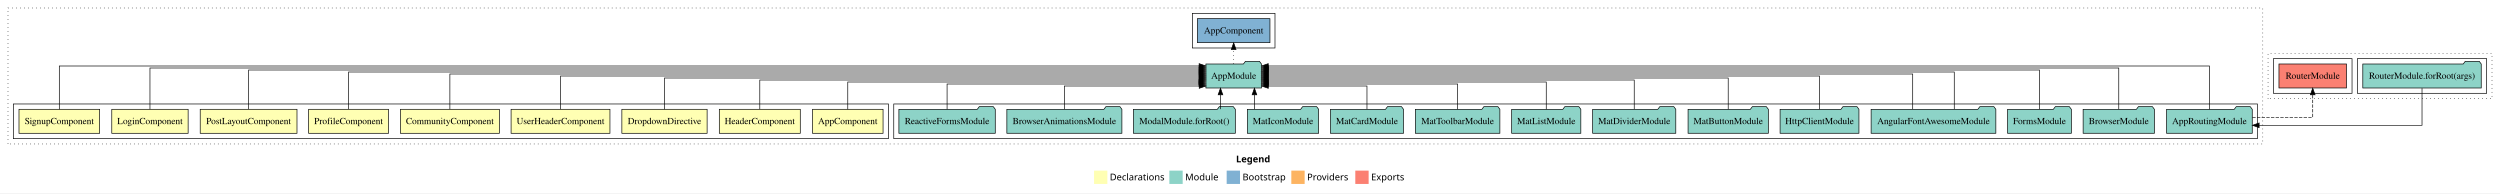
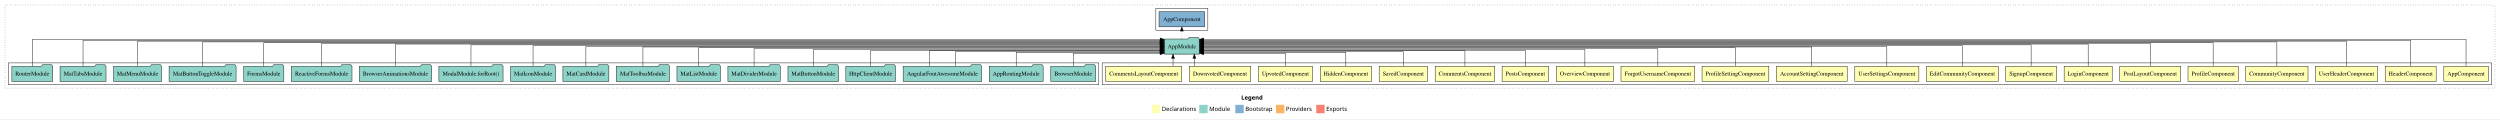
- <svg xmlns="http://www.w3.org/2000/svg" width="3751pt" height="290pt" viewBox="0.00 0.00 3751.00 290.00">
-   <g id="graph0" class="graph" transform="scale(1 1) rotate(0) translate(4 286)">
-     <polygon fill="#ffffff" stroke="transparent" points="-4,4 -4,-286 3747,-286 3747,4 -4,4" />
-     <text text-anchor="start" x="1850.509" y="-42.4" font-family="sans-serif" font-weight="bold" font-size="14.00" fill="#000000">Legend</text>
-     <polygon fill="#ffffb3" stroke="transparent" points="1637.5,-10 1637.5,-30 1657.5,-30 1657.5,-10 1637.5,-10" />
-     <text text-anchor="start" x="1661.129" y="-15.4" font-family="sans-serif" font-size="14.00" fill="#000000">  Declarations</text>
-     <polygon fill="#8dd3c7" stroke="transparent" points="1750.5,-10 1750.5,-30 1770.5,-30 1770.5,-10 1750.5,-10" />
-     <text text-anchor="start" x="1774.225" y="-15.4" font-family="sans-serif" font-size="14.00" fill="#000000">  Module</text>
-     <polygon fill="#80b1d3" stroke="transparent" points="1836.5,-10 1836.5,-30 1856.5,-30 1856.5,-10 1836.5,-10" />
-     <text text-anchor="start" x="1860.281" y="-15.4" font-family="sans-serif" font-size="14.00" fill="#000000">  Bootstrap</text>
-     <polygon fill="#fdb462" stroke="transparent" points="1933.5,-10 1933.5,-30 1953.5,-30 1953.5,-10 1933.5,-10" />
-     <text text-anchor="start" x="1957.173" y="-15.4" font-family="sans-serif" font-size="14.00" fill="#000000">  Providers</text>
-     <polygon fill="#fb8072" stroke="transparent" points="2029.5,-10 2029.5,-30 2049.5,-30 2049.5,-10 2029.5,-10" />
-     <text text-anchor="start" x="2053.226" y="-15.4" font-family="sans-serif" font-size="14.00" fill="#000000">  Exports</text>
+ <svg xmlns="http://www.w3.org/2000/svg" width="5961pt" height="284pt" viewBox="0.00 0.00 5961.00 284.00">
+   <g id="graph0" class="graph" transform="scale(1 1) rotate(0) translate(4 280)">
+     <polygon fill="#ffffff" stroke="transparent" points="-4,4 -4,-280 5957,-280 5957,4 -4,4" />
+     <text text-anchor="start" x="2955.509" y="-42.4" font-family="sans-serif" font-weight="bold" font-size="14.00" fill="#000000">Legend</text>
+     <polygon fill="#ffffb3" stroke="transparent" points="2742.5,-10 2742.5,-30 2762.5,-30 2762.5,-10 2742.5,-10" />
+     <text text-anchor="start" x="2766.129" y="-15.4" font-family="sans-serif" font-size="14.00" fill="#000000">  Declarations</text>
+     <polygon fill="#8dd3c7" stroke="transparent" points="2855.5,-10 2855.5,-30 2875.5,-30 2875.5,-10 2855.5,-10" />
+     <text text-anchor="start" x="2879.225" y="-15.4" font-family="sans-serif" font-size="14.00" fill="#000000">  Module</text>
+     <polygon fill="#80b1d3" stroke="transparent" points="2941.5,-10 2941.5,-30 2961.5,-30 2961.5,-10 2941.5,-10" />
+     <text text-anchor="start" x="2965.281" y="-15.4" font-family="sans-serif" font-size="14.00" fill="#000000">  Bootstrap</text>
+     <polygon fill="#fdb462" stroke="transparent" points="3038.5,-10 3038.5,-30 3058.5,-30 3058.5,-10 3038.5,-10" />
+     <text text-anchor="start" x="3062.173" y="-15.4" font-family="sans-serif" font-size="14.00" fill="#000000">  Providers</text>
+     <polygon fill="#fb8072" stroke="transparent" points="3134.5,-10 3134.5,-30 3154.5,-30 3154.5,-10 3134.5,-10" />
+     <text text-anchor="start" x="3158.226" y="-15.4" font-family="sans-serif" font-size="14.00" fill="#000000">  Exports</text>
    <g id="clust1" class="cluster">
-       <polygon fill="none" stroke="#000000" stroke-dasharray="1,5" points="8,-70 8,-274 3391,-274 3391,-70 8,-70" />
+       <polygon fill="none" stroke="#000000" stroke-dasharray="1,5" points="8,-70 8,-268 5945,-268 5945,-70 8,-70" />
    </g>
    <g id="clust2" class="cluster">
-       <polygon fill="none" stroke="#000000" points="16,-78 16,-130 1329,-130 1329,-78 16,-78" />
-     </g>
-     <g id="clust12" class="cluster">
-       <polygon fill="none" stroke="#000000" points="1337,-78 1337,-130 3383,-130 3383,-78 1337,-78" />
-     </g>
-     <g id="clust14" class="cluster">
-       <polygon fill="none" stroke="#000000" points="1785,-214 1785,-266 1909,-266 1909,-214 1785,-214" />
-     </g>
-     <g id="clust16" class="cluster">
-       <polygon fill="none" stroke="#000000" stroke-dasharray="1,5" points="3399,-138 3399,-206 3735,-206 3735,-138 3399,-138" />
-     </g>
-     <g id="clust18" class="cluster">
-       <polygon fill="none" stroke="#000000" points="3533,-146 3533,-198 3727,-198 3727,-146 3533,-146" />
-     </g>
-     <g id="clust19" class="cluster">
-       <polygon fill="none" stroke="#000000" points="3407,-146 3407,-198 3525,-198 3525,-146 3407,-146" />
+       <polygon fill="none" stroke="#000000" points="2624,-78 2624,-130 5937,-130 5937,-78 2624,-78" />
+     </g>
+     <g id="clust24" class="cluster">
+       <polygon fill="none" stroke="#000000" points="16,-78 16,-130 2616,-130 2616,-78 16,-78" />
+     </g>
+     <g id="clust26" class="cluster">
+       <polygon fill="none" stroke="#000000" points="2752,-208 2752,-260 2876,-260 2876,-208 2752,-208" />
    </g>
    <g id="node1" class="node">
-       <polygon fill="#ffffb3" stroke="#000000" points="1320.94,-122 1215.06,-122 1215.06,-86 1320.94,-86 1320.94,-122" />
-       <text text-anchor="middle" x="1268" y="-99.8" font-family="Times,serif" font-size="14.00" fill="#000000">AppComponent</text>
+       <polygon fill="#ffffb3" stroke="#000000" points="5928.94,-122 5823.06,-122 5823.06,-86 5928.94,-86 5928.94,-122" />
+       <text text-anchor="middle" x="5876" y="-99.8" font-family="Times,serif" font-size="14.00" fill="#000000">AppComponent</text>
+     </g>
+     <g id="node22" class="node">
+       <polygon fill="#8dd3c7" stroke="#000000" points="2855.657,-187 2852.657,-191 2831.657,-191 2828.657,-187 2772.343,-187 2772.343,-151 2855.657,-151 2855.657,-187" />
+       <text text-anchor="middle" x="2814" y="-164.8" font-family="Times,serif" font-size="14.00" fill="#000000">AppModule</text>
+     </g>
+     <g id="edge1" class="edge">
+       <path fill="none" stroke="#000000" d="M5876,-122.198C5876,-146.356 5876,-186 5876,-186 5876,-186 2865.831,-186 2865.831,-186" />
+       <polygon fill="#000000" stroke="#000000" points="2865.831,-182.5 2855.831,-186 2865.831,-189.5 2865.831,-182.5" />
+     </g>
+     <g id="node2" class="node">
+       <polygon fill="#ffffb3" stroke="#000000" points="5804.744,-122 5683.256,-122 5683.256,-86 5804.744,-86 5804.744,-122" />
+       <text text-anchor="middle" x="5744" y="-99.8" font-family="Times,serif" font-size="14.00" fill="#000000">HeaderComponent</text>
+     </g>
+     <g id="edge2" class="edge">
+       <path fill="none" stroke="#000000" d="M5744,-122.153C5744,-145.757 5744,-184 5744,-184 5744,-184 2865.7,-184 2865.7,-184" />
+       <polygon fill="#000000" stroke="#000000" points="2865.7,-180.5 2855.7,-184 2865.7,-187.5 2865.7,-180.5" />
+     </g>
+     <g id="node3" class="node">
+       <polygon fill="#ffffb3" stroke="#000000" points="5665.17,-122 5516.83,-122 5516.83,-86 5665.17,-86 5665.17,-122" />
+       <text text-anchor="middle" x="5591" y="-99.8" font-family="Times,serif" font-size="14.00" fill="#000000">UserHeaderComponent</text>
+     </g>
+     <g id="edge3" class="edge">
+       <path fill="none" stroke="#000000" d="M5591,-122.091C5591,-145.133 5591,-182 5591,-182 5591,-182 2865.684,-182 2865.684,-182" />
+       <polygon fill="#000000" stroke="#000000" points="2865.684,-178.5 2855.684,-182 2865.684,-185.5 2865.684,-178.5" />
+     </g>
+     <g id="node4" class="node">
+       <polygon fill="#ffffb3" stroke="#000000" points="5499.232,-122 5350.768,-122 5350.768,-86 5499.232,-86 5499.232,-122" />
+       <text text-anchor="middle" x="5425" y="-99.8" font-family="Times,serif" font-size="14.00" fill="#000000">CommunityComponent</text>
+     </g>
+     <g id="edge4" class="edge">
+       <path fill="none" stroke="#000000" d="M5425,-122.011C5425,-144.485 5425,-180 5425,-180 5425,-180 2865.805,-180 2865.805,-180" />
+       <polygon fill="#000000" stroke="#000000" points="2865.805,-176.5 2855.805,-180 2865.805,-183.5 2865.805,-176.5" />
+     </g>
+     <g id="node5" class="node">
+       <polygon fill="#ffffb3" stroke="#000000" points="5332.933,-122 5213.067,-122 5213.067,-86 5332.933,-86 5332.933,-122" />
+       <text text-anchor="middle" x="5273" y="-99.8" font-family="Times,serif" font-size="14.00" fill="#000000">ProfileComponent</text>
+     </g>
+     <g id="edge5" class="edge">
+       <path fill="none" stroke="#000000" d="M5273,-122.292C5273,-144.206 5273,-178 5273,-178 5273,-178 2865.906,-178 2865.906,-178" />
+       <polygon fill="#000000" stroke="#000000" points="2865.906,-174.5 2855.906,-178 2865.906,-181.5 2865.906,-174.5" />
+     </g>
+     <g id="node6" class="node">
+       <polygon fill="#ffffb3" stroke="#000000" points="5195.608,-122 5050.392,-122 5050.392,-86 5195.608,-86 5195.608,-122" />
+       <text text-anchor="middle" x="5123" y="-99.8" font-family="Times,serif" font-size="14.00" fill="#000000">PostLayoutComponent</text>
+     </g>
+     <g id="edge6" class="edge">
+       <path fill="none" stroke="#000000" d="M5123,-122.045C5123,-143.662 5123,-177 5123,-177 5123,-177 2866.048,-177 2866.048,-177" />
+       <polygon fill="#000000" stroke="#000000" points="2866.048,-173.5 2856.048,-177 2866.048,-180.5 2866.048,-173.5" />
+     </g>
+     <g id="node7" class="node">
+       <polygon fill="#ffffb3" stroke="#000000" points="5032.276,-122 4917.724,-122 4917.724,-86 5032.276,-86 5032.276,-122" />
+       <text text-anchor="middle" x="4975" y="-99.8" font-family="Times,serif" font-size="14.00" fill="#000000">LoginComponent</text>
+     </g>
+     <g id="edge7" class="edge">
+       <path fill="none" stroke="#000000" d="M4975,-122.284C4975,-143.321 4975,-175 4975,-175 4975,-175 2865.717,-175 2865.717,-175" />
+       <polygon fill="#000000" stroke="#000000" points="2865.717,-171.5 2855.717,-175 2865.717,-178.5 2865.717,-171.5" />
+     </g>
+     <g id="node8" class="node">
+       <polygon fill="#ffffb3" stroke="#000000" points="4899.506,-122 4778.494,-122 4778.494,-86 4899.506,-86 4899.506,-122" />
+       <text text-anchor="middle" x="4839" y="-99.8" font-family="Times,serif" font-size="14.00" fill="#000000">SignupComponent</text>
+     </g>
+     <g id="edge8" class="edge">
+       <path fill="none" stroke="#000000" d="M4839,-122.129C4839,-142.572 4839,-173 4839,-173 4839,-173 2865.83,-173 2865.83,-173" />
+       <polygon fill="#000000" stroke="#000000" points="2865.83,-169.5 2855.83,-173 2865.83,-176.5 2865.83,-169.5" />
+     </g>
+     <g id="node9" class="node">
+       <polygon fill="#ffffb3" stroke="#000000" points="4760.566,-122 4589.434,-122 4589.434,-86 4760.566,-86 4760.566,-122" />
+       <text text-anchor="middle" x="4675" y="-99.8" font-family="Times,serif" font-size="14.00" fill="#000000">EditCommunityComponent</text>
+     </g>
+     <g id="edge9" class="edge">
+       <path fill="none" stroke="#000000" d="M4675,-122.308C4675,-142.145 4675,-171 4675,-171 4675,-171 2865.921,-171 2865.921,-171" />
+       <polygon fill="#000000" stroke="#000000" points="2865.921,-167.5 2855.921,-171 2865.921,-174.5 2865.921,-167.5" />
    </g>
    <g id="node10" class="node">
-       <polygon fill="#8dd3c7" stroke="#000000" points="1888.657,-190 1885.657,-194 1864.657,-194 1861.657,-190 1805.343,-190 1805.343,-154 1888.657,-154 1888.657,-190" />
-       <text text-anchor="middle" x="1847" y="-167.8" font-family="Times,serif" font-size="14.00" fill="#000000">AppModule</text>
-     </g>
-     <g id="edge1" class="edge">
-       <path fill="none" stroke="#000000" d="M1268,-122.022C1268,-139.373 1268,-163 1268,-163 1268,-163 1794.893,-163 1794.893,-163" />
-       <polygon fill="#000000" stroke="#000000" points="1794.893,-166.5 1804.893,-163 1794.893,-159.5 1794.893,-166.5" />
-     </g>
-     <g id="node2" class="node">
-       <polygon fill="#ffffb3" stroke="#000000" points="1196.744,-122 1075.256,-122 1075.256,-86 1196.744,-86 1196.744,-122" />
-       <text text-anchor="middle" x="1136" y="-99.8" font-family="Times,serif" font-size="14.00" fill="#000000">HeaderComponent</text>
-     </g>
-     <g id="edge2" class="edge">
-       <path fill="none" stroke="#000000" d="M1136,-122.267C1136,-140.555 1136,-166 1136,-166 1136,-166 1795.178,-166 1795.178,-166" />
-       <polygon fill="#000000" stroke="#000000" points="1795.178,-169.5 1805.178,-166 1795.178,-162.5 1795.178,-169.5" />
-     </g>
-     <g id="node3" class="node">
-       <polygon fill="#ffffb3" stroke="#000000" points="1056.957,-122 929.043,-122 929.043,-86 1056.957,-86 1056.957,-122" />
-       <text text-anchor="middle" x="993" y="-99.8" font-family="Times,serif" font-size="14.00" fill="#000000">DropdownDirective</text>
-     </g>
-     <g id="edge3" class="edge">
-       <path fill="none" stroke="#000000" d="M993,-122.106C993,-141.339 993,-169 993,-169 993,-169 1795.232,-169 1795.232,-169" />
-       <polygon fill="#000000" stroke="#000000" points="1795.232,-172.5 1805.232,-169 1795.232,-165.5 1795.232,-172.5" />
-     </g>
-     <g id="node4" class="node">
-       <polygon fill="#ffffb3" stroke="#000000" points="911.17,-122 762.83,-122 762.83,-86 911.17,-86 911.17,-122" />
-       <text text-anchor="middle" x="837" y="-99.8" font-family="Times,serif" font-size="14.00" fill="#000000">UserHeaderComponent</text>
-     </g>
-     <g id="edge4" class="edge">
-       <path fill="none" stroke="#000000" d="M837,-122.223C837,-142.365 837,-172 837,-172 837,-172 1795.206,-172 1795.206,-172" />
-       <polygon fill="#000000" stroke="#000000" points="1795.206,-175.5 1805.206,-172 1795.206,-168.5 1795.206,-175.5" />
-     </g>
-     <g id="node5" class="node">
-       <polygon fill="#ffffb3" stroke="#000000" points="745.232,-122 596.768,-122 596.768,-86 745.232,-86 745.232,-122" />
-       <text text-anchor="middle" x="671" y="-99.8" font-family="Times,serif" font-size="14.00" fill="#000000">CommunityComponent</text>
-     </g>
-     <g id="edge5" class="edge">
-       <path fill="none" stroke="#000000" d="M671,-122.284C671,-143.321 671,-175 671,-175 671,-175 1795.146,-175 1795.146,-175" />
-       <polygon fill="#000000" stroke="#000000" points="1795.146,-178.5 1805.146,-175 1795.146,-171.5 1795.146,-178.5" />
-     </g>
-     <g id="node6" class="node">
-       <polygon fill="#ffffb3" stroke="#000000" points="578.933,-122 459.067,-122 459.067,-86 578.933,-86 578.933,-122" />
-       <text text-anchor="middle" x="519" y="-99.8" font-family="Times,serif" font-size="14.00" fill="#000000">ProfileComponent</text>
-     </g>
-     <g id="edge6" class="edge">
-       <path fill="none" stroke="#000000" d="M519,-122.292C519,-144.206 519,-178 519,-178 519,-178 1795.062,-178 1795.062,-178" />
-       <polygon fill="#000000" stroke="#000000" points="1795.062,-181.5 1805.062,-178 1795.062,-174.5 1795.062,-181.5" />
-     </g>
-     <g id="node7" class="node">
-       <polygon fill="#ffffb3" stroke="#000000" points="441.608,-122 296.392,-122 296.392,-86 441.608,-86 441.608,-122" />
-       <text text-anchor="middle" x="369" y="-99.8" font-family="Times,serif" font-size="14.00" fill="#000000">PostLayoutComponent</text>
-     </g>
-     <g id="edge7" class="edge">
-       <path fill="none" stroke="#000000" d="M369,-122.248C369,-145.018 369,-181 369,-181 369,-181 1795.147,-181 1795.147,-181" />
-       <polygon fill="#000000" stroke="#000000" points="1795.147,-184.5 1805.147,-181 1795.147,-177.5 1795.147,-184.5" />
-     </g>
-     <g id="node8" class="node">
-       <polygon fill="#ffffb3" stroke="#000000" points="278.276,-122 163.724,-122 163.724,-86 278.276,-86 278.276,-122" />
-       <text text-anchor="middle" x="221" y="-99.8" font-family="Times,serif" font-size="14.00" fill="#000000">LoginComponent</text>
-     </g>
-     <g id="edge8" class="edge">
-       <path fill="none" stroke="#000000" d="M221,-122.153C221,-145.757 221,-184 221,-184 221,-184 1795.172,-184 1795.172,-184" />
-       <polygon fill="#000000" stroke="#000000" points="1795.173,-187.5 1805.172,-184 1795.172,-180.5 1795.173,-187.5" />
-     </g>
-     <g id="node9" class="node">
-       <polygon fill="#ffffb3" stroke="#000000" points="145.506,-122 24.494,-122 24.494,-86 145.506,-86 145.506,-122" />
-       <text text-anchor="middle" x="85" y="-99.8" font-family="Times,serif" font-size="14.00" fill="#000000">SignupComponent</text>
-     </g>
-     <g id="edge9" class="edge">
-       <path fill="none" stroke="#000000" d="M85,-122.01C85,-146.421 85,-187 85,-187 85,-187 1795.183,-187 1795.183,-187" />
-       <polygon fill="#000000" stroke="#000000" points="1795.183,-190.5 1805.183,-187 1795.183,-183.5 1795.183,-190.5" />
+       <polygon fill="#ffffb3" stroke="#000000" points="4571.373,-122 4418.627,-122 4418.627,-86 4571.373,-86 4571.373,-122" />
+       <text text-anchor="middle" x="4495" y="-99.8" font-family="Times,serif" font-size="14.00" fill="#000000">UserSettingsComponent</text>
+     </g>
+     <g id="edge10" class="edge">
+       <path fill="none" stroke="#000000" d="M4495,-122.106C4495,-141.339 4495,-169 4495,-169 4495,-169 2865.972,-169 2865.972,-169" />
+       <polygon fill="#000000" stroke="#000000" points="2865.972,-165.5 2855.972,-169 2865.972,-172.5 2865.972,-165.5" />
+     </g>
+     <g id="node11" class="node">
+       <polygon fill="#ffffb3" stroke="#000000" points="4400.428,-122 4231.572,-122 4231.572,-86 4400.428,-86 4400.428,-122" />
+       <text text-anchor="middle" x="4316" y="-99.8" font-family="Times,serif" font-size="14.00" fill="#000000">AccountSettingComponent</text>
+     </g>
+     <g id="edge11" class="edge">
+       <path fill="none" stroke="#000000" d="M4316,-122.169C4316,-141.09 4316,-168 4316,-168 4316,-168 2865.74,-168 2865.74,-168" />
+       <polygon fill="#000000" stroke="#000000" points="2865.74,-164.5 2855.74,-168 2865.74,-171.5 2865.74,-164.5" />
+     </g>
+     <g id="node12" class="node">
+       <polygon fill="#ffffb3" stroke="#000000" points="4213.601,-122 4054.399,-122 4054.399,-86 4213.601,-86 4213.601,-122" />
+       <text text-anchor="middle" x="4134" y="-99.8" font-family="Times,serif" font-size="14.00" fill="#000000">ProfileSettingComponent</text>
+     </g>
+     <g id="edge12" class="edge">
+       <path fill="none" stroke="#000000" d="M4134,-122.267C4134,-140.555 4134,-166 4134,-166 4134,-166 2865.685,-166 2865.685,-166" />
+       <polygon fill="#000000" stroke="#000000" points="2865.685,-162.5 2855.685,-166 2865.685,-169.5 2865.685,-162.5" />
+     </g>
+     <g id="node13" class="node">
+       <polygon fill="#ffffb3" stroke="#000000" points="4036.913,-122 3861.087,-122 3861.087,-86 4036.913,-86 4036.913,-122" />
+       <text text-anchor="middle" x="3949" y="-99.8" font-family="Times,serif" font-size="14.00" fill="#000000">ForgotUsernameComponent</text>
+     </g>
+     <g id="edge13" class="edge">
+       <path fill="none" stroke="#000000" d="M3949,-122.002C3949,-139.675 3949,-164 3949,-164 3949,-164 2865.741,-164 2865.741,-164" />
+       <polygon fill="#000000" stroke="#000000" points="2865.741,-160.5 2855.741,-164 2865.741,-167.5 2865.741,-160.5" />
+     </g>
+     <g id="node14" class="node">
+       <polygon fill="#ffffb3" stroke="#000000" points="3843.027,-122 3706.973,-122 3706.973,-86 3843.027,-86 3843.027,-122" />
+       <text text-anchor="middle" x="3775" y="-99.8" font-family="Times,serif" font-size="14.00" fill="#000000">OverviewComponent</text>
+     </g>
+     <g id="edge14" class="edge">
+       <path fill="none" stroke="#000000" d="M3775,-122.034C3775,-139.06 3775,-162 3775,-162 3775,-162 2865.911,-162 2865.911,-162" />
+       <polygon fill="#000000" stroke="#000000" points="2865.911,-158.5 2855.911,-162 2865.911,-165.5 2865.911,-158.5" />
+     </g>
+     <g id="node15" class="node">
+       <polygon fill="#ffffb3" stroke="#000000" points="3688.395,-122 3577.605,-122 3577.605,-86 3688.395,-86 3688.395,-122" />
+       <text text-anchor="middle" x="3633" y="-99.8" font-family="Times,serif" font-size="14.00" fill="#000000">PostsComponent</text>
+     </g>
+     <g id="edge15" class="edge">
+       <path fill="none" stroke="#000000" d="M3633,-122.027C3633,-138.398 3633,-160 3633,-160 3633,-160 2865.74,-160 2865.74,-160" />
+       <polygon fill="#000000" stroke="#000000" points="2865.74,-156.5 2855.74,-160 2865.74,-163.5 2865.74,-156.5" />
+     </g>
+     <g id="node16" class="node">
+       <polygon fill="#ffffb3" stroke="#000000" points="3560,-122 3418,-122 3418,-86 3560,-86 3560,-122" />
+       <text text-anchor="middle" x="3489" y="-99.8" font-family="Times,serif" font-size="14.00" fill="#000000">CommentsComponent</text>
+     </g>
+     <g id="edge16" class="edge">
+       <path fill="none" stroke="#000000" d="M3489,-122.009C3489,-138.049 3489,-159 3489,-159 3489,-159 2865.715,-159 2865.715,-159" />
+       <polygon fill="#000000" stroke="#000000" points="2865.715,-155.5 2855.715,-159 2865.715,-162.5 2865.715,-155.5" />
+     </g>
+     <g id="node17" class="node">
+       <polygon fill="#ffffb3" stroke="#000000" points="3399.545,-122 3284.455,-122 3284.455,-86 3399.545,-86 3399.545,-122" />
+       <text text-anchor="middle" x="3342" y="-99.8" font-family="Times,serif" font-size="14.00" fill="#000000">SavedComponent</text>
+     </g>
+     <g id="edge17" class="edge">
+       <path fill="none" stroke="#000000" d="M3342,-122.24C3342,-137.571 3342,-157 3342,-157 3342,-157 2865.873,-157 2865.873,-157" />
+       <polygon fill="#000000" stroke="#000000" points="2865.873,-153.5 2855.873,-157 2865.873,-160.5 2865.873,-153.5" />
+     </g>
+     <g id="node18" class="node">
+       <polygon fill="#ffffb3" stroke="#000000" points="3266.045,-122 3143.955,-122 3143.955,-86 3266.045,-86 3266.045,-122" />
+       <text text-anchor="middle" x="3205" y="-99.8" font-family="Times,serif" font-size="14.00" fill="#000000">HiddenComponent</text>
+     </g>
+     <g id="edge18" class="edge">
+       <path fill="none" stroke="#000000" d="M3205,-122.124C3205,-136.783 3205,-155 3205,-155 3205,-155 2865.844,-155 2865.844,-155" />
+       <polygon fill="#000000" stroke="#000000" points="2865.844,-151.5 2855.844,-155 2865.844,-158.5 2865.844,-151.5" />
+     </g>
+     <g id="node19" class="node">
+       <polygon fill="#ffffb3" stroke="#000000" points="3125.545,-122 2996.455,-122 2996.455,-86 3125.545,-86 3125.545,-122" />
+       <text text-anchor="middle" x="3061" y="-99.8" font-family="Times,serif" font-size="14.00" fill="#000000">UpvotedComponent</text>
+     </g>
+     <g id="edge19" class="edge">
+       <path fill="none" stroke="#000000" d="M3061,-122.246C3061,-136.177 3061,-153 3061,-153 3061,-153 2865.9,-153 2865.9,-153" />
+       <polygon fill="#000000" stroke="#000000" points="2865.9,-149.5 2855.9,-153 2865.9,-156.5 2865.9,-149.5" />
+     </g>
+     <g id="node20" class="node">
+       <polygon fill="#ffffb3" stroke="#000000" points="2978.151,-122 2831.849,-122 2831.849,-86 2978.151,-86 2978.151,-122" />
+       <text text-anchor="middle" x="2905" y="-99.8" font-family="Times,serif" font-size="14.00" fill="#000000">DownvotedComponent</text>
+     </g>
+     <g id="edge20" class="edge">
+       <path fill="none" stroke="#000000" d="M2843.751,-122.106C2843.751,-122.106 2843.751,-140.991 2843.751,-140.991" />
+       <polygon fill="#000000" stroke="#000000" points="2840.251,-140.991 2843.751,-150.991 2847.251,-140.991 2840.251,-140.991" />
+     </g>
+     <g id="node21" class="node">
+       <polygon fill="#ffffb3" stroke="#000000" points="2813.658,-122 2632.342,-122 2632.342,-86 2813.658,-86 2813.658,-122" />
+       <text text-anchor="middle" x="2723" y="-99.8" font-family="Times,serif" font-size="14.00" fill="#000000">CommentsLayoutComponent</text>
+     </g>
+     <g id="edge21" class="edge">
+       <path fill="none" stroke="#000000" d="M2793,-122.106C2793,-122.106 2793,-140.991 2793,-140.991" />
+       <polygon fill="#000000" stroke="#000000" points="2789.5,-140.991 2793,-150.991 2796.5,-140.991 2789.5,-140.991" />
+     </g>
+     <g id="node41" class="node">
+       <polygon fill="#80b1d3" stroke="#000000" points="2868.439,-252 2759.561,-252 2759.561,-216 2868.439,-216 2868.439,-252" />
+       <text text-anchor="middle" x="2814" y="-229.8" font-family="Times,serif" font-size="14.00" fill="#000000">AppComponent </text>
+     </g>
+     <g id="edge41" class="edge">
+       <path fill="none" stroke="#000000" stroke-dasharray="1,5" d="M2814,-187.106C2814,-187.106 2814,-205.991 2814,-205.991" />
+       <polygon fill="#000000" stroke="#000000" points="2810.5,-205.991 2814,-215.991 2817.5,-205.991 2810.5,-205.991" />
+     </g>
+     <g id="node23" class="node">
+       <polygon fill="#8dd3c7" stroke="#000000" points="2608.473,-122 2605.473,-126 2584.473,-126 2581.473,-122 2501.527,-122 2501.527,-86 2608.473,-86 2608.473,-122" />
+       <text text-anchor="middle" x="2555" y="-99.8" font-family="Times,serif" font-size="14.00" fill="#000000">BrowserModule</text>
+     </g>
+     <g id="edge22" class="edge">
+       <path fill="none" stroke="#000000" d="M2555,-122.246C2555,-136.177 2555,-153 2555,-153 2555,-153 2762.099,-153 2762.099,-153" />
+       <polygon fill="#000000" stroke="#000000" points="2762.099,-156.5 2772.099,-153 2762.099,-149.5 2762.099,-156.5" />
+     </g>
+     <g id="node24" class="node">
+       <polygon fill="#8dd3c7" stroke="#000000" points="2483.274,-122 2480.274,-126 2459.274,-126 2456.274,-122 2354.726,-122 2354.726,-86 2483.274,-86 2483.274,-122" />
+       <text text-anchor="middle" x="2419" y="-99.8" font-family="Times,serif" font-size="14.00" fill="#000000">AppRoutingModule</text>
+     </g>
+     <g id="edge23" class="edge">
+       <path fill="none" stroke="#000000" d="M2419,-122.124C2419,-136.783 2419,-155 2419,-155 2419,-155 2762.102,-155 2762.102,-155" />
+       <polygon fill="#000000" stroke="#000000" points="2762.102,-158.5 2772.102,-155 2762.102,-151.5 2762.102,-158.5" />
    </g>
    <g id="node25" class="node">
-       <polygon fill="#80b1d3" stroke="#000000" points="1901.439,-258 1792.561,-258 1792.561,-222 1901.439,-222 1901.439,-258" />
-       <text text-anchor="middle" x="1847" y="-235.8" font-family="Times,serif" font-size="14.00" fill="#000000">AppComponent </text>
+       <polygon fill="#8dd3c7" stroke="#000000" points="2336.573,-122 2333.573,-126 2312.573,-126 2309.573,-122 2149.427,-122 2149.427,-86 2336.573,-86 2336.573,-122" />
+       <text text-anchor="middle" x="2243" y="-99.8" font-family="Times,serif" font-size="14.00" fill="#000000">AngularFontAwesomeModule</text>
+     </g>
+     <g id="edge24" class="edge">
+       <path fill="none" stroke="#000000" d="M2274.179,-122.24C2274.179,-137.571 2274.179,-157 2274.179,-157 2274.179,-157 2762.09,-157 2762.09,-157" />
+       <polygon fill="#000000" stroke="#000000" points="2762.09,-160.5 2772.09,-157 2762.09,-153.5 2762.09,-160.5" />
+     </g>
+     <g id="edge26" class="edge">
+       <path fill="none" stroke="#000000" d="M2211.821,-122.009C2211.821,-138.049 2211.821,-159 2211.821,-159 2211.821,-159 2762.134,-159 2762.134,-159" />
+       <polygon fill="#000000" stroke="#000000" points="2762.134,-162.5 2772.134,-159 2762.134,-155.5 2762.134,-162.5" />
+     </g>
+     <g id="node26" class="node">
+       <polygon fill="#8dd3c7" stroke="#000000" points="2131.161,-122 2128.161,-126 2107.161,-126 2104.161,-122 2012.839,-122 2012.839,-86 2131.161,-86 2131.161,-122" />
+       <text text-anchor="middle" x="2072" y="-99.8" font-family="Times,serif" font-size="14.00" fill="#000000">HttpClientModule</text>
    </g>
    <g id="edge25" class="edge">
-       <path fill="none" stroke="#000000" stroke-dasharray="1,5" d="M1847,-190.223C1847,-190.223 1847,-211.727 1847,-211.727" />
-       <polygon fill="#000000" stroke="#000000" points="1843.5,-211.727 1847,-221.727 1850.5,-211.727 1843.5,-211.727" />
-     </g>
-     <g id="node11" class="node">
-       <polygon fill="#8dd3c7" stroke="#000000" points="3228.473,-122 3225.473,-126 3204.473,-126 3201.473,-122 3121.527,-122 3121.527,-86 3228.473,-86 3228.473,-122" />
-       <text text-anchor="middle" x="3175" y="-99.8" font-family="Times,serif" font-size="14.00" fill="#000000">BrowserModule</text>
-     </g>
-     <g id="edge10" class="edge">
-       <path fill="none" stroke="#000000" d="M3175,-122.153C3175,-145.757 3175,-184 3175,-184 3175,-184 1898.938,-184 1898.938,-184" />
-       <polygon fill="#000000" stroke="#000000" points="1898.938,-180.5 1888.938,-184 1898.938,-187.5 1898.938,-180.5" />
-     </g>
-     <g id="node12" class="node">
-       <polygon fill="#8dd3c7" stroke="#000000" points="3375.274,-122 3372.274,-126 3351.274,-126 3348.274,-122 3246.726,-122 3246.726,-86 3375.274,-86 3375.274,-122" />
-       <text text-anchor="middle" x="3311" y="-99.8" font-family="Times,serif" font-size="14.00" fill="#000000">AppRoutingModule</text>
-     </g>
-     <g id="edge11" class="edge">
-       <path fill="none" stroke="#000000" d="M3311,-122.01C3311,-146.421 3311,-187 3311,-187 3311,-187 1898.845,-187 1898.845,-187" />
-       <polygon fill="#000000" stroke="#000000" points="1898.845,-183.5 1888.845,-187 1898.845,-190.5 1898.845,-183.5" />
+       <path fill="none" stroke="#000000" d="M2072,-122.027C2072,-138.398 2072,-160 2072,-160 2072,-160 2762.249,-160 2762.249,-160" />
+       <polygon fill="#000000" stroke="#000000" points="2762.249,-163.5 2772.249,-160 2762.249,-156.5 2762.249,-163.5" />
    </g>
    <g id="node27" class="node">
-       <polygon fill="#fb8072" stroke="#000000" points="3516.652,-190 3415.348,-190 3415.348,-154 3516.652,-154 3516.652,-190" />
-       <text text-anchor="middle" x="3466" y="-167.8" font-family="Times,serif" font-size="14.00" fill="#000000">RouterModule </text>
+       <polygon fill="#8dd3c7" stroke="#000000" points="1995.218,-122 1992.218,-126 1971.218,-126 1968.218,-122 1874.782,-122 1874.782,-86 1995.218,-86 1995.218,-122" />
+       <text text-anchor="middle" x="1935" y="-99.8" font-family="Times,serif" font-size="14.00" fill="#000000">MatButtonModule</text>
    </g>
    <g id="edge27" class="edge">
-       <path fill="none" stroke="#000000" stroke-dasharray="5,2" d="M3375.387,-110C3417.973,-110 3466,-110 3466,-110 3466,-110 3466,-143.733 3466,-143.733" />
-       <polygon fill="#000000" stroke="#000000" points="3462.5,-143.733 3466,-153.733 3469.5,-143.733 3462.5,-143.733" />
-     </g>
-     <g id="node13" class="node">
-       <polygon fill="#8dd3c7" stroke="#000000" points="2990.573,-122 2987.573,-126 2966.573,-126 2963.573,-122 2803.427,-122 2803.427,-86 2990.573,-86 2990.573,-122" />
-       <text text-anchor="middle" x="2897" y="-99.8" font-family="Times,serif" font-size="14.00" fill="#000000">AngularFontAwesomeModule</text>
-     </g>
-     <g id="edge12" class="edge">
-       <path fill="none" stroke="#000000" d="M2865.821,-122.284C2865.821,-143.321 2865.821,-175 2865.821,-175 2865.821,-175 1898.838,-175 1898.838,-175" />
-       <polygon fill="#000000" stroke="#000000" points="1898.838,-171.5 1888.838,-175 1898.838,-178.5 1898.838,-171.5" />
-     </g>
-     <g id="edge14" class="edge">
-       <path fill="none" stroke="#000000" d="M2928.179,-122.292C2928.179,-144.206 2928.179,-178 2928.179,-178 2928.179,-178 1898.721,-178 1898.721,-178" />
-       <polygon fill="#000000" stroke="#000000" points="1898.721,-174.5 1888.721,-178 1898.721,-181.5 1898.721,-174.5" />
-     </g>
-     <g id="node14" class="node">
-       <polygon fill="#8dd3c7" stroke="#000000" points="2785.161,-122 2782.161,-126 2761.161,-126 2758.161,-122 2666.839,-122 2666.839,-86 2785.161,-86 2785.161,-122" />
-       <text text-anchor="middle" x="2726" y="-99.8" font-family="Times,serif" font-size="14.00" fill="#000000">HttpClientModule</text>
-     </g>
-     <g id="edge13" class="edge">
-       <path fill="none" stroke="#000000" d="M2726,-122.223C2726,-142.365 2726,-172 2726,-172 2726,-172 1898.805,-172 1898.805,-172" />
-       <polygon fill="#000000" stroke="#000000" points="1898.805,-168.5 1888.805,-172 1898.805,-175.5 1898.805,-168.5" />
-     </g>
-     <g id="node15" class="node">
-       <polygon fill="#8dd3c7" stroke="#000000" points="2649.218,-122 2646.218,-126 2625.218,-126 2622.218,-122 2528.782,-122 2528.782,-86 2649.218,-86 2649.218,-122" />
-       <text text-anchor="middle" x="2589" y="-99.8" font-family="Times,serif" font-size="14.00" fill="#000000">MatButtonModule</text>
-     </g>
-     <g id="edge15" class="edge">
-       <path fill="none" stroke="#000000" d="M2589,-122.106C2589,-141.339 2589,-169 2589,-169 2589,-169 1898.751,-169 1898.751,-169" />
-       <polygon fill="#000000" stroke="#000000" points="1898.751,-165.5 1888.751,-169 1898.751,-172.5 1898.751,-165.5" />
-     </g>
-     <g id="node16" class="node">
-       <polygon fill="#8dd3c7" stroke="#000000" points="2510.363,-122 2507.363,-126 2486.363,-126 2483.363,-122 2385.637,-122 2385.637,-86 2510.363,-86 2510.363,-122" />
-       <text text-anchor="middle" x="2448" y="-99.8" font-family="Times,serif" font-size="14.00" fill="#000000">MatDividerModule</text>
-     </g>
-     <g id="edge16" class="edge">
-       <path fill="none" stroke="#000000" d="M2448,-122.267C2448,-140.555 2448,-166 2448,-166 2448,-166 1898.784,-166 1898.784,-166" />
-       <polygon fill="#000000" stroke="#000000" points="1898.784,-162.5 1888.784,-166 1898.784,-169.5 1898.784,-162.5" />
-     </g>
-     <g id="node17" class="node">
-       <polygon fill="#8dd3c7" stroke="#000000" points="2367.878,-122 2364.878,-126 2343.878,-126 2340.878,-122 2264.122,-122 2264.122,-86 2367.878,-86 2367.878,-122" />
-       <text text-anchor="middle" x="2316" y="-99.8" font-family="Times,serif" font-size="14.00" fill="#000000">MatListModule</text>
-     </g>
-     <g id="edge17" class="edge">
-       <path fill="none" stroke="#000000" d="M2316,-122.022C2316,-139.373 2316,-163 2316,-163 2316,-163 1899.033,-163 1899.033,-163" />
-       <polygon fill="#000000" stroke="#000000" points="1899.033,-159.5 1889.033,-163 1899.033,-166.5 1899.033,-159.5" />
-     </g>
-     <g id="node18" class="node">
-       <polygon fill="#8dd3c7" stroke="#000000" points="2246.419,-122 2243.419,-126 2222.419,-126 2219.419,-122 2119.581,-122 2119.581,-86 2246.419,-86 2246.419,-122" />
-       <text text-anchor="middle" x="2183" y="-99.8" font-family="Times,serif" font-size="14.00" fill="#000000">MatToolbarModule</text>
-     </g>
-     <g id="edge18" class="edge">
-       <path fill="none" stroke="#000000" d="M2183,-122.027C2183,-138.398 2183,-160 2183,-160 2183,-160 1898.875,-160 1898.875,-160" />
-       <polygon fill="#000000" stroke="#000000" points="1898.875,-156.5 1888.875,-160 1898.875,-163.5 1898.875,-156.5" />
-     </g>
-     <g id="node19" class="node">
-       <polygon fill="#8dd3c7" stroke="#000000" points="2101.812,-122 2098.812,-126 2077.812,-126 2074.812,-122 1992.188,-122 1992.188,-86 2101.812,-86 2101.812,-122" />
-       <text text-anchor="middle" x="2047" y="-99.8" font-family="Times,serif" font-size="14.00" fill="#000000">MatCardModule</text>
-     </g>
-     <g id="edge19" class="edge">
-       <path fill="none" stroke="#000000" d="M2047,-122.24C2047,-137.571 2047,-157 2047,-157 2047,-157 1898.927,-157 1898.927,-157" />
-       <polygon fill="#000000" stroke="#000000" points="1898.927,-153.5 1888.927,-157 1898.927,-160.5 1898.927,-153.5" />
-     </g>
-     <g id="node20" class="node">
-       <polygon fill="#8dd3c7" stroke="#000000" points="1974.475,-122 1971.475,-126 1950.475,-126 1947.475,-122 1867.525,-122 1867.525,-86 1974.475,-86 1974.475,-122" />
-       <text text-anchor="middle" x="1921" y="-99.8" font-family="Times,serif" font-size="14.00" fill="#000000">MatIconModule</text>
-     </g>
-     <g id="edge20" class="edge">
-       <path fill="none" stroke="#000000" d="M1878.17,-122.223C1878.17,-122.223 1878.17,-143.727 1878.17,-143.727" />
-       <polygon fill="#000000" stroke="#000000" points="1874.67,-143.727 1878.17,-153.727 1881.67,-143.727 1874.67,-143.727" />
-     </g>
-     <g id="node21" class="node">
-       <polygon fill="#8dd3c7" stroke="#000000" points="1849.47,-122 1846.47,-126 1825.47,-126 1822.47,-122 1696.53,-122 1696.53,-86 1849.47,-86 1849.47,-122" />
-       <text text-anchor="middle" x="1773" y="-99.8" font-family="Times,serif" font-size="14.00" fill="#000000">ModalModule.forRoot()</text>
-     </g>
-     <g id="edge21" class="edge">
-       <path fill="none" stroke="#000000" d="M1827.203,-122.223C1827.203,-122.223 1827.203,-143.727 1827.203,-143.727" />
-       <polygon fill="#000000" stroke="#000000" points="1823.703,-143.727 1827.203,-153.727 1830.703,-143.727 1823.703,-143.727" />
-     </g>
-     <g id="node22" class="node">
-       <polygon fill="#8dd3c7" stroke="#000000" points="1679.302,-122 1676.302,-126 1655.302,-126 1652.302,-122 1506.698,-122 1506.698,-86 1679.302,-86 1679.302,-122" />
-       <text text-anchor="middle" x="1593" y="-99.8" font-family="Times,serif" font-size="14.00" fill="#000000">BrowserAnimationsModule</text>
-     </g>
-     <g id="edge22" class="edge">
-       <path fill="none" stroke="#000000" d="M1593,-122.24C1593,-137.571 1593,-157 1593,-157 1593,-157 1795.341,-157 1795.341,-157" />
-       <polygon fill="#000000" stroke="#000000" points="1795.341,-160.5 1805.341,-157 1795.341,-153.5 1795.341,-160.5" />
-     </g>
-     <g id="node23" class="node">
-       <polygon fill="#8dd3c7" stroke="#000000" points="1489.305,-122 1486.305,-126 1465.305,-126 1462.305,-122 1344.695,-122 1344.695,-86 1489.305,-86 1489.305,-122" />
-       <text text-anchor="middle" x="1417" y="-99.8" font-family="Times,serif" font-size="14.00" fill="#000000">ReactiveFormsModule</text>
-     </g>
-     <g id="edge23" class="edge">
-       <path fill="none" stroke="#000000" d="M1417,-122.027C1417,-138.398 1417,-160 1417,-160 1417,-160 1794.987,-160 1794.987,-160" />
-       <polygon fill="#000000" stroke="#000000" points="1794.987,-163.5 1804.987,-160 1794.987,-156.5 1794.987,-163.5" />
-     </g>
-     <g id="node24" class="node">
-       <polygon fill="#8dd3c7" stroke="#000000" points="3103.829,-122 3100.829,-126 3079.829,-126 3076.829,-122 3008.171,-122 3008.171,-86 3103.829,-86 3103.829,-122" />
-       <text text-anchor="middle" x="3056" y="-99.8" font-family="Times,serif" font-size="14.00" fill="#000000">FormsModule</text>
-     </g>
-     <g id="edge24" class="edge">
-       <path fill="none" stroke="#000000" d="M3056,-122.248C3056,-145.018 3056,-181 3056,-181 3056,-181 1898.968,-181 1898.968,-181" />
-       <polygon fill="#000000" stroke="#000000" points="1898.968,-177.5 1888.968,-181 1898.968,-184.5 1898.968,-177.5" />
-     </g>
-     <g id="node26" class="node">
-       <polygon fill="#8dd3c7" stroke="#000000" points="3718.842,-190 3715.842,-194 3694.842,-194 3691.842,-190 3541.158,-190 3541.158,-154 3718.842,-154 3718.842,-190" />
-       <text text-anchor="middle" x="3630" y="-167.8" font-family="Times,serif" font-size="14.00" fill="#000000">RouterModule.forRoot(args)</text>
-     </g>
-     <g id="edge26" class="edge">
-       <path fill="none" stroke="#000000" d="M3630,-153.708C3630,-131.794 3630,-98 3630,-98 3630,-98 3385.554,-98 3385.554,-98" />
-       <polygon fill="#000000" stroke="#000000" points="3385.554,-94.5 3375.554,-98 3385.554,-101.5 3385.554,-94.5" />
+       <path fill="none" stroke="#000000" d="M1935,-122.034C1935,-139.06 1935,-162 1935,-162 1935,-162 2762.195,-162 2762.195,-162" />
+       <polygon fill="#000000" stroke="#000000" points="2762.195,-165.5 2772.195,-162 2762.195,-158.5 2762.195,-165.5" />
+     </g>
+     <g id="node28" class="node">
+       <polygon fill="#8dd3c7" stroke="#000000" points="1856.363,-122 1853.363,-126 1832.363,-126 1829.363,-122 1731.637,-122 1731.637,-86 1856.363,-86 1856.363,-122" />
+       <text text-anchor="middle" x="1794" y="-99.8" font-family="Times,serif" font-size="14.00" fill="#000000">MatDividerModule</text>
+     </g>
+     <g id="edge28" class="edge">
+       <path fill="none" stroke="#000000" d="M1794,-122.002C1794,-139.675 1794,-164 1794,-164 1794,-164 2762.113,-164 2762.113,-164" />
+       <polygon fill="#000000" stroke="#000000" points="2762.113,-167.5 2772.113,-164 2762.113,-160.5 2762.113,-167.5" />
+     </g>
+     <g id="node29" class="node">
+       <polygon fill="#8dd3c7" stroke="#000000" points="1713.878,-122 1710.878,-126 1689.878,-126 1686.878,-122 1610.122,-122 1610.122,-86 1713.878,-86 1713.878,-122" />
+       <text text-anchor="middle" x="1662" y="-99.8" font-family="Times,serif" font-size="14.00" fill="#000000">MatListModule</text>
+     </g>
+     <g id="edge29" class="edge">
+       <path fill="none" stroke="#000000" d="M1662,-122.267C1662,-140.555 1662,-166 1662,-166 1662,-166 2762.319,-166 2762.319,-166" />
+       <polygon fill="#000000" stroke="#000000" points="2762.319,-169.5 2772.319,-166 2762.319,-162.5 2762.319,-169.5" />
+     </g>
+     <g id="node30" class="node">
+       <polygon fill="#8dd3c7" stroke="#000000" points="1592.419,-122 1589.419,-126 1568.419,-126 1565.419,-122 1465.581,-122 1465.581,-86 1592.419,-86 1592.419,-122" />
+       <text text-anchor="middle" x="1529" y="-99.8" font-family="Times,serif" font-size="14.00" fill="#000000">MatToolbarModule</text>
+     </g>
+     <g id="edge30" class="edge">
+       <path fill="none" stroke="#000000" d="M1529,-122.169C1529,-141.09 1529,-168 1529,-168 1529,-168 2762.339,-168 2762.339,-168" />
+       <polygon fill="#000000" stroke="#000000" points="2762.34,-171.5 2772.339,-168 2762.339,-164.5 2762.34,-171.5" />
+     </g>
+     <g id="node31" class="node">
+       <polygon fill="#8dd3c7" stroke="#000000" points="1447.812,-122 1444.812,-126 1423.812,-126 1420.812,-122 1338.188,-122 1338.188,-86 1447.812,-86 1447.812,-122" />
+       <text text-anchor="middle" x="1393" y="-99.8" font-family="Times,serif" font-size="14.00" fill="#000000">MatCardModule</text>
+     </g>
+     <g id="edge31" class="edge">
+       <path fill="none" stroke="#000000" d="M1393,-122.106C1393,-141.339 1393,-169 1393,-169 1393,-169 2762.242,-169 2762.242,-169" />
+       <polygon fill="#000000" stroke="#000000" points="2762.242,-172.5 2772.242,-169 2762.242,-165.5 2762.242,-172.5" />
+     </g>
+     <g id="node32" class="node">
+       <polygon fill="#8dd3c7" stroke="#000000" points="1320.475,-122 1317.475,-126 1296.475,-126 1293.475,-122 1213.525,-122 1213.525,-86 1320.475,-86 1320.475,-122" />
+       <text text-anchor="middle" x="1267" y="-99.8" font-family="Times,serif" font-size="14.00" fill="#000000">MatIconModule</text>
+     </g>
+     <g id="edge32" class="edge">
+       <path fill="none" stroke="#000000" d="M1267,-122.308C1267,-142.145 1267,-171 1267,-171 1267,-171 2762.221,-171 2762.221,-171" />
+       <polygon fill="#000000" stroke="#000000" points="2762.221,-174.5 2772.221,-171 2762.221,-167.5 2762.221,-174.5" />
+     </g>
+     <g id="node33" class="node">
+       <polygon fill="#8dd3c7" stroke="#000000" points="1195.47,-122 1192.47,-126 1171.47,-126 1168.47,-122 1042.53,-122 1042.53,-86 1195.47,-86 1195.47,-122" />
+       <text text-anchor="middle" x="1119" y="-99.8" font-family="Times,serif" font-size="14.00" fill="#000000">ModalModule.forRoot()</text>
+     </g>
+     <g id="edge33" class="edge">
+       <path fill="none" stroke="#000000" d="M1119,-122.129C1119,-142.572 1119,-173 1119,-173 1119,-173 2762.101,-173 2762.101,-173" />
+       <polygon fill="#000000" stroke="#000000" points="2762.101,-176.5 2772.101,-173 2762.101,-169.5 2762.101,-176.5" />
+     </g>
+     <g id="node34" class="node">
+       <polygon fill="#8dd3c7" stroke="#000000" points="1025.302,-122 1022.302,-126 1001.302,-126 998.302,-122 852.698,-122 852.698,-86 1025.302,-86 1025.302,-122" />
+       <text text-anchor="middle" x="939" y="-99.8" font-family="Times,serif" font-size="14.00" fill="#000000">BrowserAnimationsModule</text>
+     </g>
+     <g id="edge34" class="edge">
+       <path fill="none" stroke="#000000" d="M939,-122.284C939,-143.321 939,-175 939,-175 939,-175 2762.209,-175 2762.209,-175" />
+       <polygon fill="#000000" stroke="#000000" points="2762.209,-178.5 2772.209,-175 2762.209,-171.5 2762.209,-178.5" />
+     </g>
+     <g id="node35" class="node">
+       <polygon fill="#8dd3c7" stroke="#000000" points="835.305,-122 832.305,-126 811.305,-126 808.305,-122 690.695,-122 690.695,-86 835.305,-86 835.305,-122" />
+       <text text-anchor="middle" x="763" y="-99.8" font-family="Times,serif" font-size="14.00" fill="#000000">ReactiveFormsModule</text>
+     </g>
+     <g id="edge35" class="edge">
+       <path fill="none" stroke="#000000" d="M763,-122.045C763,-143.662 763,-177 763,-177 763,-177 2762.101,-177 2762.101,-177" />
+       <polygon fill="#000000" stroke="#000000" points="2762.101,-180.5 2772.101,-177 2762.101,-173.5 2762.101,-180.5" />
+     </g>
+     <g id="node36" class="node">
+       <polygon fill="#8dd3c7" stroke="#000000" points="672.829,-122 669.829,-126 648.829,-126 645.829,-122 577.171,-122 577.171,-86 672.829,-86 672.829,-122" />
+       <text text-anchor="middle" x="625" y="-99.8" font-family="Times,serif" font-size="14.00" fill="#000000">FormsModule</text>
+     </g>
+     <g id="edge36" class="edge">
+       <path fill="none" stroke="#000000" d="M625,-122.292C625,-144.206 625,-178 625,-178 625,-178 2762.227,-178 2762.227,-178" />
+       <polygon fill="#000000" stroke="#000000" points="2762.227,-181.5 2772.227,-178 2762.226,-174.5 2762.227,-181.5" />
+     </g>
+     <g id="node37" class="node">
+       <polygon fill="#8dd3c7" stroke="#000000" points="558.875,-122 555.875,-126 534.875,-126 531.875,-122 399.125,-122 399.125,-86 558.875,-86 558.875,-122" />
+       <text text-anchor="middle" x="479" y="-99.8" font-family="Times,serif" font-size="14.00" fill="#000000">MatButtonToggleModule</text>
+     </g>
+     <g id="edge37" class="edge">
+       <path fill="none" stroke="#000000" d="M479,-122.011C479,-144.485 479,-180 479,-180 479,-180 2761.981,-180 2761.981,-180" />
+       <polygon fill="#000000" stroke="#000000" points="2761.981,-183.5 2771.981,-180 2761.981,-176.5 2761.981,-183.5" />
+     </g>
+     <g id="node38" class="node">
+       <polygon fill="#8dd3c7" stroke="#000000" points="381.259,-122 378.259,-126 357.259,-126 354.259,-122 266.741,-122 266.741,-86 381.259,-86 381.259,-122" />
+       <text text-anchor="middle" x="324" y="-99.8" font-family="Times,serif" font-size="14.00" fill="#000000">MatMenuModule</text>
+     </g>
+     <g id="edge38" class="edge">
+       <path fill="none" stroke="#000000" d="M324,-122.091C324,-145.133 324,-182 324,-182 324,-182 2762.086,-182 2762.086,-182" />
+       <polygon fill="#000000" stroke="#000000" points="2762.086,-185.5 2772.086,-182 2762.085,-178.5 2762.086,-185.5" />
+     </g>
+     <g id="node39" class="node">
+       <polygon fill="#8dd3c7" stroke="#000000" points="248.812,-122 245.812,-126 224.812,-126 221.812,-122 139.188,-122 139.188,-86 248.812,-86 248.812,-122" />
+       <text text-anchor="middle" x="194" y="-99.8" font-family="Times,serif" font-size="14.00" fill="#000000">MatTabsModule</text>
+     </g>
+     <g id="edge39" class="edge">
+       <path fill="none" stroke="#000000" d="M194,-122.153C194,-145.757 194,-184 194,-184 194,-184 2762.317,-184 2762.317,-184" />
+       <polygon fill="#000000" stroke="#000000" points="2762.317,-187.5 2772.317,-184 2762.317,-180.5 2762.317,-187.5" />
+     </g>
+     <g id="node40" class="node">
+       <polygon fill="#8dd3c7" stroke="#000000" points="121.653,-122 118.653,-126 97.653,-126 94.653,-122 24.347,-122 24.347,-86 121.653,-86 121.653,-122" />
+       <text text-anchor="middle" x="73" y="-99.8" font-family="Times,serif" font-size="14.00" fill="#000000">RouterModule</text>
+     </g>
+     <g id="edge40" class="edge">
+       <path fill="none" stroke="#000000" d="M73,-122.198C73,-146.356 73,-186 73,-186 73,-186 2762.314,-186 2762.314,-186" />
+       <polygon fill="#000000" stroke="#000000" points="2762.314,-189.5 2772.314,-186 2762.314,-182.5 2762.314,-189.5" />
    </g>
  </g>
</svg>
